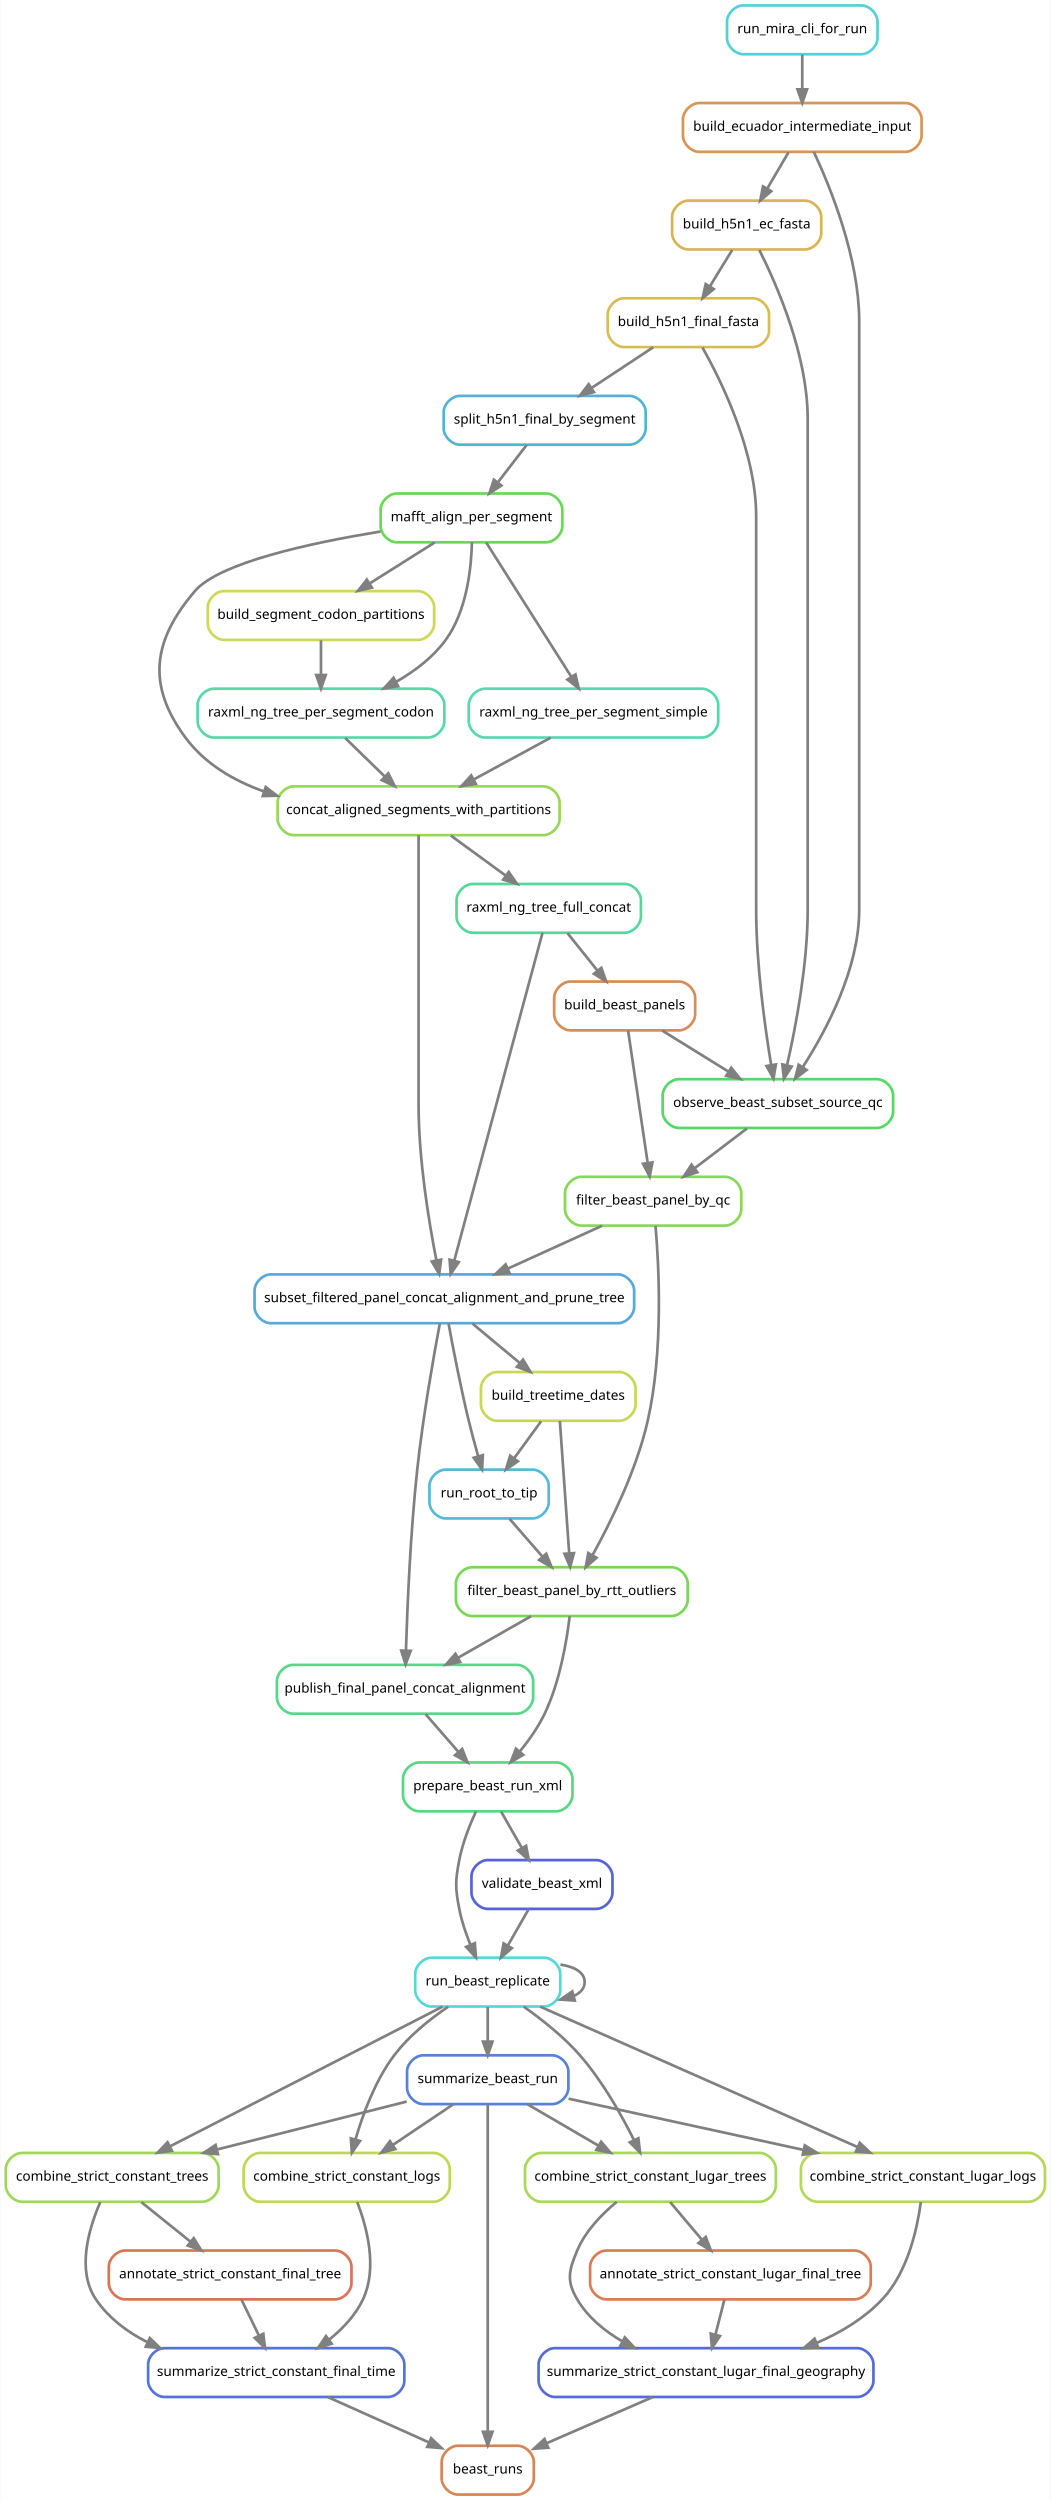
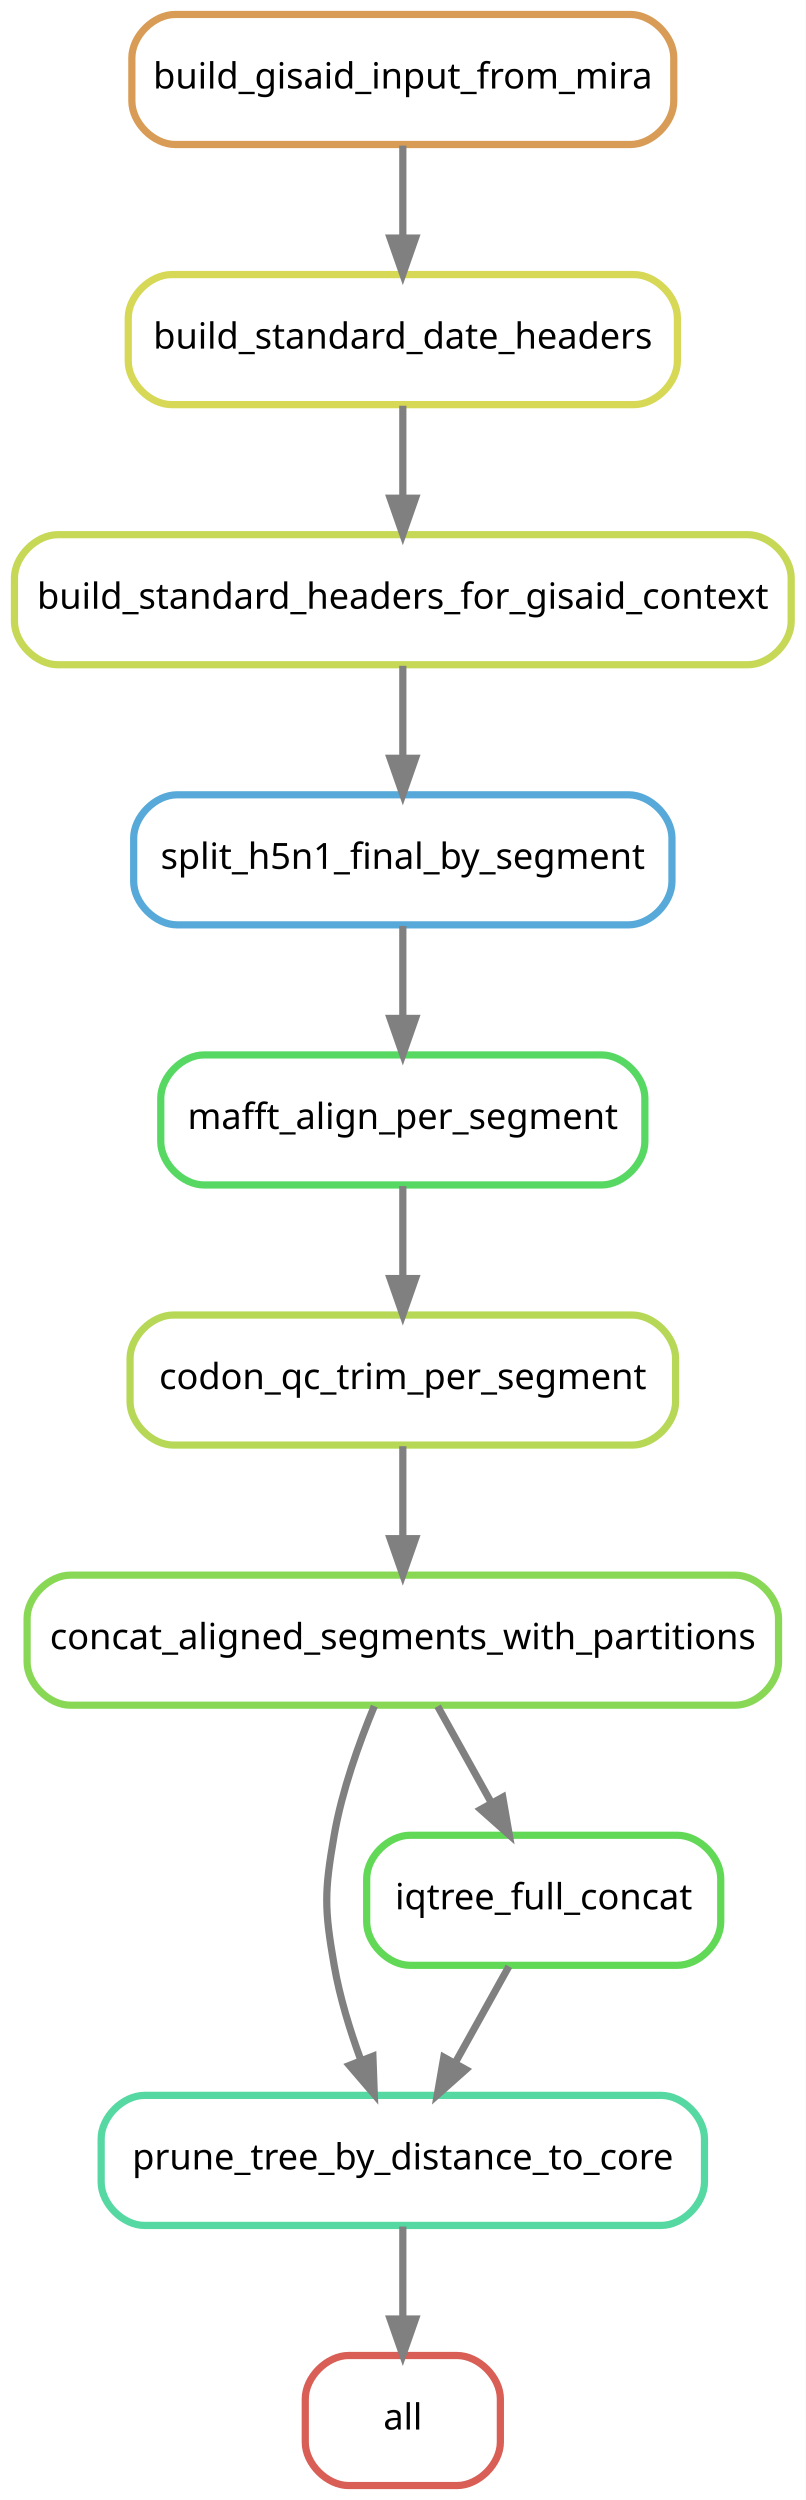
- <svg xmlns="http://www.w3.org/2000/svg" width="775pt" height="1844pt" viewBox="0.00 0.00 774.50 1844.00">
-   <g id="graph0" class="graph" transform="scale(1 1) rotate(0) translate(4 1840)">
-     <polygon fill="white" stroke="transparent" points="-4,4 -4,-1840 770.5,-1840 770.5,4 -4,4" />
+ <svg xmlns="http://www.w3.org/2000/svg" width="223pt" height="692pt" viewBox="0.00 0.00 223.00 692.00">
+   <g id="graph0" class="graph" transform="scale(1 1) rotate(0) translate(4 688)">
+     <polygon fill="white" stroke="transparent" points="-4,4 -4,-688 219,-688 219,4 -4,4" />
    <g id="node1" class="node">
-       <path fill="none" stroke="#d88556" stroke-width="2" d="M377.5,-36C377.5,-36 333.5,-36 333.5,-36 327.5,-36 321.5,-30 321.5,-24 321.5,-24 321.5,-12 321.5,-12 321.5,-6 327.5,0 333.5,0 333.5,0 377.5,0 377.5,0 383.5,0 389.5,-6 389.5,-12 389.5,-12 389.5,-24 389.5,-24 389.5,-30 383.5,-36 377.5,-36" />
-       <text text-anchor="middle" x="355.5" y="-15.5" font-family="sans" font-size="10.00">beast_runs</text>
+       <path fill="none" stroke="#d85e56" stroke-width="2" d="M122.5,-36C122.5,-36 92.5,-36 92.5,-36 86.5,-36 80.5,-30 80.5,-24 80.5,-24 80.5,-12 80.5,-12 80.5,-6 86.5,0 92.5,0 92.5,0 122.5,0 122.5,0 128.5,0 134.5,-6 134.5,-12 134.5,-12 134.5,-24 134.5,-24 134.5,-30 128.5,-36 122.5,-36" />
+       <text text-anchor="middle" x="107.5" y="-15.5" font-family="sans" font-size="10.00">all</text>
    </g>
    <g id="node2" class="node">
-       <path fill="none" stroke="#5682d8" stroke-width="2" d="M403,-324C403,-324 308,-324 308,-324 302,-324 296,-318 296,-312 296,-312 296,-300 296,-300 296,-294 302,-288 308,-288 308,-288 403,-288 403,-288 409,-288 415,-294 415,-300 415,-300 415,-312 415,-312 415,-318 409,-324 403,-324" />
-       <text text-anchor="middle" x="355.5" y="-303.5" font-family="sans" font-size="10.00">summarize_beast_run</text>
+       <path fill="none" stroke="#56d8a2" stroke-width="2" d="M179,-108C179,-108 36,-108 36,-108 30,-108 24,-102 24,-96 24,-96 24,-84 24,-84 24,-78 30,-72 36,-72 36,-72 179,-72 179,-72 185,-72 191,-78 191,-84 191,-84 191,-96 191,-96 191,-102 185,-108 179,-108" />
+       <text text-anchor="middle" x="107.5" y="-87.5" font-family="sans" font-size="10.00">prune_tree_by_distance_to_core</text>
    </g>
    <g id="edge1" class="edge">
-       <path fill="none" stroke="grey" stroke-width="2" d="M355.5,-287.97C355.5,-240.29 355.5,-105.18 355.5,-46.63" />
-       <polygon fill="grey" stroke="grey" stroke-width="2" points="359,-46.31 355.5,-36.31 352,-46.31 359,-46.31" />
-     </g>
-     <g id="node26" class="node">
-       <path fill="none" stroke="#bed856" stroke-width="2" d="M315.5,-252C315.5,-252 187.5,-252 187.5,-252 181.5,-252 175.5,-246 175.5,-240 175.5,-240 175.5,-228 175.5,-228 175.5,-222 181.5,-216 187.5,-216 187.5,-216 315.5,-216 315.5,-216 321.5,-216 327.5,-222 327.5,-228 327.5,-228 327.5,-240 327.5,-240 327.5,-246 321.5,-252 315.5,-252" />
-       <text text-anchor="middle" x="251.5" y="-231.5" font-family="sans" font-size="10.00">combine_strict_constant_logs</text>
-     </g>
-     <g id="edge46" class="edge">
-       <path fill="none" stroke="grey" stroke-width="2" d="M330.06,-287.88C316.71,-278.89 300.18,-267.76 285.72,-258.03" />
-       <polygon fill="grey" stroke="grey" stroke-width="2" points="287.29,-254.87 277.04,-252.19 283.38,-260.68 287.29,-254.87" />
-     </g>
-     <g id="node27" class="node">
-       <path fill="none" stroke="#9fd856" stroke-width="2" d="M145,-252C145,-252 12,-252 12,-252 6,-252 0,-246 0,-240 0,-240 0,-228 0,-228 0,-222 6,-216 12,-216 12,-216 145,-216 145,-216 151,-216 157,-222 157,-228 157,-228 157,-240 157,-240 157,-246 151,-252 145,-252" />
-       <text text-anchor="middle" x="78.5" y="-231.5" font-family="sans" font-size="10.00">combine_strict_constant_trees</text>
-     </g>
-     <g id="edge48" class="edge">
-       <path fill="none" stroke="grey" stroke-width="2" d="M295.74,-289.9C254.78,-279.55 200.07,-265.72 155.79,-254.53" />
-       <polygon fill="grey" stroke="grey" stroke-width="2" points="156.49,-251.1 145.94,-252.04 154.78,-257.89 156.49,-251.1" />
-     </g>
-     <g id="node30" class="node">
-       <path fill="none" stroke="#b6d856" stroke-width="2" d="M754.5,-252C754.5,-252 598.5,-252 598.5,-252 592.5,-252 586.5,-246 586.5,-240 586.5,-240 586.5,-228 586.5,-228 586.5,-222 592.5,-216 598.5,-216 598.5,-216 754.5,-216 754.5,-216 760.5,-216 766.5,-222 766.5,-228 766.5,-228 766.5,-240 766.5,-240 766.5,-246 760.5,-252 754.5,-252" />
-       <text text-anchor="middle" x="676.5" y="-231.5" font-family="sans" font-size="10.00">combine_strict_constant_lugar_logs</text>
-     </g>
-     <g id="edge54" class="edge">
-       <path fill="none" stroke="grey" stroke-width="2" d="M415.13,-292C463.77,-281.39 533.21,-266.25 588.29,-254.24" />
-       <polygon fill="grey" stroke="grey" stroke-width="2" points="589.37,-257.58 598.4,-252.03 587.88,-250.74 589.37,-257.58" />
-     </g>
-     <g id="node31" class="node">
-       <path fill="none" stroke="#a7d856" stroke-width="2" d="M556,-252C556,-252 395,-252 395,-252 389,-252 383,-246 383,-240 383,-240 383,-228 383,-228 383,-222 389,-216 395,-216 395,-216 556,-216 556,-216 562,-216 568,-222 568,-228 568,-228 568,-240 568,-240 568,-246 562,-252 556,-252" />
-       <text text-anchor="middle" x="475.5" y="-231.5" font-family="sans" font-size="10.00">combine_strict_constant_lugar_trees</text>
-     </g>
-     <g id="edge56" class="edge">
-       <path fill="none" stroke="grey" stroke-width="2" d="M384.86,-287.88C400.55,-278.72 420.06,-267.34 436.95,-257.48" />
-       <polygon fill="grey" stroke="grey" stroke-width="2" points="439.16,-260.25 446.03,-252.19 435.63,-254.21 439.16,-260.25" />
+       <path fill="none" stroke="grey" stroke-width="2" d="M107.5,-71.7C107.5,-63.98 107.5,-54.71 107.5,-46.11" />
+       <polygon fill="grey" stroke="grey" stroke-width="2" points="111,-46.1 107.5,-36.1 104,-46.1 111,-46.1" />
    </g>
    <g id="node3" class="node">
-       <path fill="none" stroke="#56d8d8" stroke-width="2" d="M397,-396C397,-396 314,-396 314,-396 308,-396 302,-390 302,-384 302,-384 302,-372 302,-372 302,-366 308,-360 314,-360 314,-360 397,-360 397,-360 403,-360 409,-366 409,-372 409,-372 409,-384 409,-384 409,-390 403,-396 397,-396" />
-       <text text-anchor="middle" x="355.5" y="-375.5" font-family="sans" font-size="10.00">run_beast_replicate</text>
+       <path fill="none" stroke="#88d856" stroke-width="2" d="M199.5,-252C199.5,-252 15.5,-252 15.5,-252 9.5,-252 3.5,-246 3.5,-240 3.5,-240 3.5,-228 3.5,-228 3.5,-222 9.5,-216 15.5,-216 15.5,-216 199.5,-216 199.5,-216 205.5,-216 211.5,-222 211.5,-228 211.5,-228 211.5,-240 211.5,-240 211.5,-246 205.5,-252 199.5,-252" />
+       <text text-anchor="middle" x="107.5" y="-231.5" font-family="sans" font-size="10.00">concat_aligned_segments_with_partitions</text>
+     </g>
+     <g id="edge2" class="edge">
+       <path fill="none" stroke="grey" stroke-width="2" d="M99.61,-215.75C95.39,-205.58 90.64,-192.33 88.5,-180 85.76,-164.24 85.76,-159.76 88.5,-144 90.02,-135.24 92.86,-126.01 95.89,-117.75" />
+       <polygon fill="grey" stroke="grey" stroke-width="2" points="99.22,-118.84 99.61,-108.25 92.71,-116.29 99.22,-118.84" />
+     </g>
+     <g id="node10" class="node">
+       <path fill="none" stroke="#61d856" stroke-width="2" d="M183.5,-180C183.5,-180 109.5,-180 109.5,-180 103.5,-180 97.5,-174 97.5,-168 97.5,-168 97.5,-156 97.5,-156 97.5,-150 103.5,-144 109.5,-144 109.5,-144 183.5,-144 183.5,-144 189.5,-144 195.5,-150 195.5,-156 195.5,-156 195.5,-168 195.5,-168 195.5,-174 189.5,-180 183.5,-180" />
+       <text text-anchor="middle" x="146.5" y="-159.5" font-family="sans" font-size="10.00">iqtree_full_concat</text>
+     </g>
+     <g id="edge10" class="edge">
+       <path fill="none" stroke="grey" stroke-width="2" d="M117.14,-215.7C121.63,-207.64 127.06,-197.89 132.02,-188.98" />
+       <polygon fill="grey" stroke="grey" stroke-width="2" points="135.16,-190.54 136.97,-180.1 129.05,-187.14 135.16,-190.54" />
+     </g>
+     <g id="node4" class="node">
+       <path fill="none" stroke="#b6d856" stroke-width="2" d="M171,-324C171,-324 44,-324 44,-324 38,-324 32,-318 32,-312 32,-312 32,-300 32,-300 32,-294 38,-288 44,-288 44,-288 171,-288 171,-288 177,-288 183,-294 183,-300 183,-300 183,-312 183,-312 183,-318 177,-324 171,-324" />
+       <text text-anchor="middle" x="107.5" y="-303.5" font-family="sans" font-size="10.00">codon_qc_trim_per_segment</text>
    </g>
    <g id="edge4" class="edge">
-       <path fill="none" stroke="grey" stroke-width="2" d="M355.5,-359.7C355.5,-351.98 355.5,-342.71 355.5,-334.11" />
-       <polygon fill="grey" stroke="grey" stroke-width="2" points="359,-334.1 355.5,-324.1 352,-334.1 359,-334.1" />
+       <path fill="none" stroke="grey" stroke-width="2" d="M107.5,-287.7C107.5,-279.98 107.5,-270.71 107.5,-262.11" />
+       <polygon fill="grey" stroke="grey" stroke-width="2" points="111,-262.1 107.5,-252.1 104,-262.1 111,-262.1" />
+     </g>
+     <g id="node5" class="node">
+       <path fill="none" stroke="#56d863" stroke-width="2" d="M162.5,-396C162.5,-396 52.5,-396 52.5,-396 46.5,-396 40.5,-390 40.5,-384 40.5,-384 40.5,-372 40.5,-372 40.5,-366 46.5,-360 52.5,-360 52.5,-360 162.5,-360 162.5,-360 168.5,-360 174.5,-366 174.5,-372 174.5,-372 174.5,-384 174.5,-384 174.5,-390 168.5,-396 162.5,-396" />
+       <text text-anchor="middle" x="107.5" y="-375.5" font-family="sans" font-size="10.00">mafft_align_per_segment</text>
+     </g>
+     <g id="edge5" class="edge">
+       <path fill="none" stroke="grey" stroke-width="2" d="M107.5,-359.7C107.5,-351.98 107.5,-342.71 107.5,-334.11" />
+       <polygon fill="grey" stroke="grey" stroke-width="2" points="111,-334.1 107.5,-324.1 104,-334.1 111,-334.1" />
+     </g>
+     <g id="node6" class="node">
+       <path fill="none" stroke="#56a9d8" stroke-width="2" d="M170,-468C170,-468 45,-468 45,-468 39,-468 33,-462 33,-456 33,-456 33,-444 33,-444 33,-438 39,-432 45,-432 45,-432 170,-432 170,-432 176,-432 182,-438 182,-444 182,-444 182,-456 182,-456 182,-462 176,-468 170,-468" />
+       <text text-anchor="middle" x="107.5" y="-447.5" font-family="sans" font-size="10.00">split_h5n1_final_by_segment</text>
+     </g>
+     <g id="edge6" class="edge">
+       <path fill="none" stroke="grey" stroke-width="2" d="M107.5,-431.7C107.5,-423.98 107.5,-414.71 107.5,-406.11" />
+       <polygon fill="grey" stroke="grey" stroke-width="2" points="111,-406.1 107.5,-396.1 104,-406.1 111,-406.1" />
+     </g>
+     <g id="node7" class="node">
+       <path fill="none" stroke="#c6d856" stroke-width="2" d="M203,-540C203,-540 12,-540 12,-540 6,-540 0,-534 0,-528 0,-528 0,-516 0,-516 0,-510 6,-504 12,-504 12,-504 203,-504 203,-504 209,-504 215,-510 215,-516 215,-516 215,-528 215,-528 215,-534 209,-540 203,-540" />
+       <text text-anchor="middle" x="107.5" y="-519.5" font-family="sans" font-size="10.00">build_standard_headers_for_gisaid_context</text>
    </g>
    <g id="edge7" class="edge">
-       <path fill="none" stroke="grey" stroke-width="2" d="M409.13,-390.9C419.58,-389.4 427,-385.1 427,-378 427,-373.45 423.96,-370.05 419.02,-367.8" />
-       <polygon fill="grey" stroke="grey" stroke-width="2" points="419.7,-364.36 409.13,-365.1 417.86,-371.11 419.7,-364.36" />
+       <path fill="none" stroke="grey" stroke-width="2" d="M107.5,-503.7C107.5,-495.98 107.5,-486.71 107.5,-478.11" />
+       <polygon fill="grey" stroke="grey" stroke-width="2" points="111,-478.1 107.5,-468.1 104,-478.1 111,-478.1" />
    </g>
-     <g id="edge45" class="edge">
-       <path fill="none" stroke="grey" stroke-width="2" d="M326.31,-359.82C312.72,-350.61 297.22,-338.24 286.5,-324 272.51,-305.42 263.36,-280.53 257.93,-261.8" />
-       <polygon fill="grey" stroke="grey" stroke-width="2" points="261.29,-260.83 255.29,-252.1 254.54,-262.67 261.29,-260.83" />
-     </g>
-     <g id="edge47" class="edge">
-       <path fill="none" stroke="grey" stroke-width="2" d="M322.09,-359.87C271.76,-334.07 176.52,-285.25 121.21,-256.9" />
-       <polygon fill="grey" stroke="grey" stroke-width="2" points="122.53,-253.64 112.03,-252.19 119.33,-259.87 122.53,-253.64" />
-     </g>
-     <g id="edge53" class="edge">
-       <path fill="none" stroke="grey" stroke-width="2" d="M394.22,-359.87C452.91,-333.91 564.28,-284.64 628.19,-256.37" />
-       <polygon fill="grey" stroke="grey" stroke-width="2" points="629.91,-259.44 637.64,-252.19 627.08,-253.03 629.91,-259.44" />
-     </g>
-     <g id="edge55" class="edge">
-       <path fill="none" stroke="grey" stroke-width="2" d="M382.01,-359.93C395.47,-350.42 411.48,-337.74 423.5,-324 440.06,-305.08 454.1,-280.11 463.41,-261.44" />
-       <polygon fill="grey" stroke="grey" stroke-width="2" points="466.62,-262.84 467.83,-252.32 460.32,-259.79 466.62,-262.84" />
-     </g>
-     <g id="node4" class="node">
-       <path fill="none" stroke="#56d882" stroke-width="2" d="M406,-540C406,-540 305,-540 305,-540 299,-540 293,-534 293,-528 293,-528 293,-516 293,-516 293,-510 299,-504 305,-504 305,-504 406,-504 406,-504 412,-504 418,-510 418,-516 418,-516 418,-528 418,-528 418,-534 412,-540 406,-540" />
-       <text text-anchor="middle" x="355.5" y="-519.5" font-family="sans" font-size="10.00">prepare_beast_run_xml</text>
-     </g>
-     <g id="edge5" class="edge">
-       <path fill="none" stroke="grey" stroke-width="2" d="M346.78,-503.83C342.13,-493.69 336.88,-480.44 334.5,-468 331.5,-452.28 331.5,-447.72 334.5,-432 336.21,-423.06 339.4,-413.7 342.79,-405.37" />
-       <polygon fill="grey" stroke="grey" stroke-width="2" points="346.01,-406.73 346.78,-396.17 339.59,-403.95 346.01,-406.73" />
-     </g>
-     <g id="node24" class="node">
-       <path fill="none" stroke="#5663d8" stroke-width="2" d="M435.5,-468C435.5,-468 355.5,-468 355.5,-468 349.5,-468 343.5,-462 343.5,-456 343.5,-456 343.5,-444 343.5,-444 343.5,-438 349.5,-432 355.5,-432 355.5,-432 435.5,-432 435.5,-432 441.5,-432 447.5,-438 447.5,-444 447.5,-444 447.5,-456 447.5,-456 447.5,-462 441.5,-468 435.5,-468" />
-       <text text-anchor="middle" x="395.5" y="-447.5" font-family="sans" font-size="10.00">validate_beast_xml</text>
-     </g>
-     <g id="edge41" class="edge">
-       <path fill="none" stroke="grey" stroke-width="2" d="M365.39,-503.7C369.99,-495.64 375.56,-485.89 380.65,-476.98" />
-       <polygon fill="grey" stroke="grey" stroke-width="2" points="383.8,-478.52 385.73,-468.1 377.73,-475.05 383.8,-478.52" />
-     </g>
-     <g id="node5" class="node">
-       <path fill="none" stroke="#78d856" stroke-width="2" d="M491,-684C491,-684 344,-684 344,-684 338,-684 332,-678 332,-672 332,-672 332,-660 332,-660 332,-654 338,-648 344,-648 344,-648 491,-648 491,-648 497,-648 503,-654 503,-660 503,-660 503,-672 503,-672 503,-678 497,-684 491,-684" />
-       <text text-anchor="middle" x="417.5" y="-663.5" font-family="sans" font-size="10.00">filter_beast_panel_by_rtt_outliers</text>
+     <g id="node8" class="node">
+       <path fill="none" stroke="#d6d856" stroke-width="2" d="M171.5,-612C171.5,-612 43.5,-612 43.5,-612 37.5,-612 31.5,-606 31.5,-600 31.5,-600 31.5,-588 31.5,-588 31.5,-582 37.5,-576 43.5,-576 43.5,-576 171.5,-576 171.5,-576 177.5,-576 183.5,-582 183.5,-588 183.5,-588 183.5,-600 183.5,-600 183.5,-606 177.5,-612 171.5,-612" />
+       <text text-anchor="middle" x="107.5" y="-591.5" font-family="sans" font-size="10.00">build_standard_date_headers</text>
    </g>
    <g id="edge8" class="edge">
-       <path fill="none" stroke="grey" stroke-width="2" d="M415.94,-647.86C413.75,-629.37 408.69,-599.44 397.5,-576 392.79,-566.15 385.96,-556.46 379.18,-548.12" />
-       <polygon fill="grey" stroke="grey" stroke-width="2" points="381.63,-545.6 372.48,-540.26 376.31,-550.14 381.63,-545.6" />
-     </g>
-     <g id="node23" class="node">
-       <path fill="none" stroke="#56d88a" stroke-width="2" d="M377,-612C377,-612 212,-612 212,-612 206,-612 200,-606 200,-600 200,-600 200,-588 200,-588 200,-582 206,-576 212,-576 212,-576 377,-576 377,-576 383,-576 389,-582 389,-588 389,-588 389,-600 389,-600 389,-606 383,-612 377,-612" />
-       <text text-anchor="middle" x="294.5" y="-591.5" font-family="sans" font-size="10.00">publish_final_panel_concat_alignment</text>
-     </g>
-     <g id="edge39" class="edge">
-       <path fill="none" stroke="grey" stroke-width="2" d="M387.41,-647.88C371.18,-638.64 350.96,-627.13 333.53,-617.21" />
-       <polygon fill="grey" stroke="grey" stroke-width="2" points="335.13,-614.09 324.7,-612.19 331.66,-620.18 335.13,-614.09" />
-     </g>
-     <g id="node6" class="node">
-       <path fill="none" stroke="#88d856" stroke-width="2" d="M530.5,-972C530.5,-972 424.5,-972 424.5,-972 418.5,-972 412.5,-966 412.5,-960 412.5,-960 412.5,-948 412.5,-948 412.5,-942 418.5,-936 424.5,-936 424.5,-936 530.5,-936 530.5,-936 536.5,-936 542.5,-942 542.5,-948 542.5,-948 542.5,-960 542.5,-960 542.5,-966 536.5,-972 530.5,-972" />
-       <text text-anchor="middle" x="477.5" y="-951.5" font-family="sans" font-size="10.00">filter_beast_panel_by_qc</text>
-     </g>
-     <g id="edge12" class="edge">
-       <path fill="none" stroke="grey" stroke-width="2" d="M479.26,-935.81C481.83,-906.06 485.13,-843.26 473.5,-792 465.33,-755.97 446.45,-717.63 432.87,-693.05" />
-       <polygon fill="grey" stroke="grey" stroke-width="2" points="435.74,-691.02 427.78,-684.03 429.64,-694.46 435.74,-691.02" />
-     </g>
-     <g id="node21" class="node">
-       <path fill="none" stroke="#56a9d8" stroke-width="2" d="M451.5,-900C451.5,-900 195.5,-900 195.5,-900 189.5,-900 183.5,-894 183.5,-888 183.5,-888 183.5,-876 183.5,-876 183.5,-870 189.5,-864 195.5,-864 195.5,-864 451.5,-864 451.5,-864 457.5,-864 463.5,-870 463.5,-876 463.5,-876 463.5,-888 463.5,-888 463.5,-894 457.5,-900 451.5,-900" />
-       <text text-anchor="middle" x="323.5" y="-879.5" font-family="sans" font-size="10.00">subset_filtered_panel_concat_alignment_and_prune_tree</text>
-     </g>
-     <g id="edge37" class="edge">
-       <path fill="none" stroke="grey" stroke-width="2" d="M439.83,-935.88C418.87,-926.35 392.6,-914.41 370.32,-904.28" />
-       <polygon fill="grey" stroke="grey" stroke-width="2" points="371.6,-901.02 361.05,-900.07 368.71,-907.39 371.6,-901.02" />
-     </g>
-     <g id="node7" class="node">
-       <path fill="none" stroke="#d88d56" stroke-width="2" d="M496.5,-1116C496.5,-1116 416.5,-1116 416.5,-1116 410.5,-1116 404.5,-1110 404.5,-1104 404.5,-1104 404.5,-1092 404.5,-1092 404.5,-1086 410.5,-1080 416.5,-1080 416.5,-1080 496.5,-1080 496.5,-1080 502.5,-1080 508.5,-1086 508.5,-1092 508.5,-1092 508.5,-1104 508.5,-1104 508.5,-1110 502.5,-1116 496.5,-1116" />
-       <text text-anchor="middle" x="456.5" y="-1095.5" font-family="sans" font-size="10.00">build_beast_panels</text>
-     </g>
-     <g id="edge14" class="edge">
-       <path fill="none" stroke="grey" stroke-width="2" d="M459.03,-1079.87C462.61,-1055.67 469.19,-1011.21 473.45,-982.39" />
-       <polygon fill="grey" stroke="grey" stroke-width="2" points="476.96,-982.59 474.96,-972.19 470.03,-981.57 476.96,-982.59" />
-     </g>
-     <g id="node19" class="node">
-       <path fill="none" stroke="#56d863" stroke-width="2" d="M642.5,-1044C642.5,-1044 496.5,-1044 496.5,-1044 490.5,-1044 484.5,-1038 484.5,-1032 484.5,-1032 484.5,-1020 484.5,-1020 484.5,-1014 490.5,-1008 496.5,-1008 496.5,-1008 642.5,-1008 642.5,-1008 648.5,-1008 654.5,-1014 654.5,-1020 654.5,-1020 654.5,-1032 654.5,-1032 654.5,-1038 648.5,-1044 642.5,-1044" />
-       <text text-anchor="middle" x="569.5" y="-1023.5" font-family="sans" font-size="10.00">observe_beast_subset_source_qc</text>
-     </g>
-     <g id="edge32" class="edge">
-       <path fill="none" stroke="grey" stroke-width="2" d="M484.14,-1079.88C498.92,-1070.72 517.29,-1059.34 533.2,-1049.48" />
-       <polygon fill="grey" stroke="grey" stroke-width="2" points="535.09,-1052.43 541.75,-1044.19 531.41,-1046.48 535.09,-1052.43" />
-     </g>
-     <g id="node8" class="node">
-       <path fill="none" stroke="#56d89a" stroke-width="2" d="M456.5,-1188C456.5,-1188 344.5,-1188 344.5,-1188 338.5,-1188 332.5,-1182 332.5,-1176 332.5,-1176 332.5,-1164 332.5,-1164 332.5,-1158 338.5,-1152 344.5,-1152 344.5,-1152 456.5,-1152 456.5,-1152 462.5,-1152 468.5,-1158 468.5,-1164 468.5,-1164 468.5,-1176 468.5,-1176 468.5,-1182 462.5,-1188 456.5,-1188" />
-       <text text-anchor="middle" x="400.5" y="-1167.5" font-family="sans" font-size="10.00">raxml_ng_tree_full_concat</text>
-     </g>
-     <g id="edge15" class="edge">
-       <path fill="none" stroke="grey" stroke-width="2" d="M414.34,-1151.7C420.99,-1143.39 429.08,-1133.28 436.39,-1124.14" />
-       <polygon fill="grey" stroke="grey" stroke-width="2" points="439.3,-1126.1 442.82,-1116.1 433.84,-1121.73 439.3,-1126.1" />
-     </g>
-     <g id="edge35" class="edge">
-       <path fill="none" stroke="grey" stroke-width="2" d="M395.91,-1151.97C383.05,-1104.19 346.55,-968.62 330.84,-910.27" />
-       <polygon fill="grey" stroke="grey" stroke-width="2" points="334.14,-909.05 328.16,-900.31 327.38,-910.87 334.14,-909.05" />
+       <path fill="none" stroke="grey" stroke-width="2" d="M107.5,-575.7C107.5,-567.98 107.5,-558.71 107.5,-550.11" />
+       <polygon fill="grey" stroke="grey" stroke-width="2" points="111,-550.1 107.5,-540.1 104,-550.1 111,-550.1" />
    </g>
    <g id="node9" class="node">
-       <path fill="none" stroke="#97d856" stroke-width="2" d="M396.5,-1260C396.5,-1260 212.5,-1260 212.5,-1260 206.5,-1260 200.5,-1254 200.5,-1248 200.5,-1248 200.5,-1236 200.5,-1236 200.5,-1230 206.5,-1224 212.5,-1224 212.5,-1224 396.5,-1224 396.5,-1224 402.5,-1224 408.5,-1230 408.5,-1236 408.5,-1236 408.5,-1248 408.5,-1248 408.5,-1254 402.5,-1260 396.5,-1260" />
-       <text text-anchor="middle" x="304.5" y="-1239.5" font-family="sans" font-size="10.00">concat_aligned_segments_with_partitions</text>
-     </g>
-     <g id="edge16" class="edge">
-       <path fill="none" stroke="grey" stroke-width="2" d="M328.23,-1223.7C340.44,-1214.8 355.49,-1203.82 368.68,-1194.2" />
-       <polygon fill="grey" stroke="grey" stroke-width="2" points="371.02,-1196.82 377.04,-1188.1 366.9,-1191.17 371.02,-1196.82" />
-     </g>
-     <g id="edge36" class="edge">
-       <path fill="none" stroke="grey" stroke-width="2" d="M304.5,-1223.95C304.5,-1197.29 304.5,-1144.11 304.5,-1099 304.5,-1099 304.5,-1099 304.5,-1025 304.5,-984.86 312.05,-938.9 317.63,-910.4" />
-       <polygon fill="grey" stroke="grey" stroke-width="2" points="321.11,-910.88 319.66,-900.39 314.24,-909.5 321.11,-910.88" />
-     </g>
-     <g id="node10" class="node">
-       <path fill="none" stroke="#68d856" stroke-width="2" d="M398.5,-1476C398.5,-1476 288.5,-1476 288.5,-1476 282.5,-1476 276.5,-1470 276.5,-1464 276.5,-1464 276.5,-1452 276.5,-1452 276.5,-1446 282.5,-1440 288.5,-1440 288.5,-1440 398.5,-1440 398.5,-1440 404.5,-1440 410.5,-1446 410.5,-1452 410.5,-1452 410.5,-1464 410.5,-1464 410.5,-1470 404.5,-1476 398.5,-1476" />
-       <text text-anchor="middle" x="343.5" y="-1455.5" font-family="sans" font-size="10.00">mafft_align_per_segment</text>
-     </g>
-     <g id="edge17" class="edge">
-       <path fill="none" stroke="grey" stroke-width="2" d="M276.44,-1447.96C224.07,-1439.43 157.29,-1424.84 139.5,-1404 108.26,-1367.42 103.93,-1334.7 132.5,-1296 146.71,-1276.75 167.8,-1264.28 190.39,-1256.25" />
-       <polygon fill="grey" stroke="grey" stroke-width="2" points="191.73,-1259.49 200.15,-1253.07 189.56,-1252.84 191.73,-1259.49" />
-     </g>
-     <g id="node16" class="node">
-       <path fill="none" stroke="#56d8a9" stroke-width="2" d="M311.5,-1332C311.5,-1332 153.5,-1332 153.5,-1332 147.5,-1332 141.5,-1326 141.5,-1320 141.5,-1320 141.5,-1308 141.5,-1308 141.5,-1302 147.5,-1296 153.5,-1296 153.5,-1296 311.5,-1296 311.5,-1296 317.5,-1296 323.5,-1302 323.5,-1308 323.5,-1308 323.5,-1320 323.5,-1320 323.5,-1326 317.5,-1332 311.5,-1332" />
-       <text text-anchor="middle" x="232.5" y="-1311.5" font-family="sans" font-size="10.00">raxml_ng_tree_per_segment_codon</text>
-     </g>
-     <g id="edge25" class="edge">
-       <path fill="none" stroke="grey" stroke-width="2" d="M343.84,-1439.94C343.38,-1420.71 340.03,-1389.33 324.5,-1368 315.16,-1355.16 301.69,-1344.97 287.92,-1337.08" />
-       <polygon fill="grey" stroke="grey" stroke-width="2" points="289.34,-1333.87 278.88,-1332.23 286.04,-1340.04 289.34,-1333.87" />
-     </g>
-     <g id="node17" class="node">
-       <path fill="none" stroke="#ced856" stroke-width="2" d="M304,-1404C304,-1404 161,-1404 161,-1404 155,-1404 149,-1398 149,-1392 149,-1392 149,-1380 149,-1380 149,-1374 155,-1368 161,-1368 161,-1368 304,-1368 304,-1368 310,-1368 316,-1374 316,-1380 316,-1380 316,-1392 316,-1392 316,-1398 310,-1404 304,-1404" />
-       <text text-anchor="middle" x="232.5" y="-1383.5" font-family="sans" font-size="10.00">build_segment_codon_partitions</text>
-     </g>
-     <g id="edge27" class="edge">
-       <path fill="none" stroke="grey" stroke-width="2" d="M316.35,-1439.88C301.97,-1430.81 284.12,-1419.55 268.59,-1409.76" />
-       <polygon fill="grey" stroke="grey" stroke-width="2" points="270.08,-1406.56 259.76,-1404.19 266.35,-1412.48 270.08,-1406.56" />
-     </g>
-     <g id="node18" class="node">
-       <path fill="none" stroke="#56d8b1" stroke-width="2" d="M513.5,-1332C513.5,-1332 353.5,-1332 353.5,-1332 347.5,-1332 341.5,-1326 341.5,-1320 341.5,-1320 341.5,-1308 341.5,-1308 341.5,-1302 347.5,-1296 353.5,-1296 353.5,-1296 513.5,-1296 513.5,-1296 519.5,-1296 525.5,-1302 525.5,-1308 525.5,-1308 525.5,-1320 525.5,-1320 525.5,-1326 519.5,-1332 513.5,-1332" />
-       <text text-anchor="middle" x="433.5" y="-1311.5" font-family="sans" font-size="10.00">raxml_ng_tree_per_segment_simple</text>
-     </g>
-     <g id="edge28" class="edge">
-       <path fill="none" stroke="grey" stroke-width="2" d="M354.36,-1439.87C369.97,-1415.24 398.87,-1369.64 417.09,-1340.88" />
-       <polygon fill="grey" stroke="grey" stroke-width="2" points="420.21,-1342.51 422.61,-1332.19 414.3,-1338.76 420.21,-1342.51" />
-     </g>
-     <g id="node11" class="node">
-       <path fill="none" stroke="#56b1d8" stroke-width="2" d="M460,-1548C460,-1548 335,-1548 335,-1548 329,-1548 323,-1542 323,-1536 323,-1536 323,-1524 323,-1524 323,-1518 329,-1512 335,-1512 335,-1512 460,-1512 460,-1512 466,-1512 472,-1518 472,-1524 472,-1524 472,-1536 472,-1536 472,-1542 466,-1548 460,-1548" />
-       <text text-anchor="middle" x="397.5" y="-1527.5" font-family="sans" font-size="10.00">split_h5n1_final_by_segment</text>
-     </g>
-     <g id="edge20" class="edge">
-       <path fill="none" stroke="grey" stroke-width="2" d="M384.15,-1511.7C377.74,-1503.39 369.94,-1493.28 362.89,-1484.14" />
-       <polygon fill="grey" stroke="grey" stroke-width="2" points="365.57,-1481.88 356.69,-1476.1 360.03,-1486.16 365.57,-1481.88" />
-     </g>
-     <g id="node12" class="node">
-       <path fill="none" stroke="#d8bc56" stroke-width="2" d="M551,-1620C551,-1620 456,-1620 456,-1620 450,-1620 444,-1614 444,-1608 444,-1608 444,-1596 444,-1596 444,-1590 450,-1584 456,-1584 456,-1584 551,-1584 551,-1584 557,-1584 563,-1590 563,-1596 563,-1596 563,-1608 563,-1608 563,-1614 557,-1620 551,-1620" />
-       <text text-anchor="middle" x="503.5" y="-1599.5" font-family="sans" font-size="10.00">build_h5n1_final_fasta</text>
-     </g>
-     <g id="edge21" class="edge">
-       <path fill="none" stroke="grey" stroke-width="2" d="M477.57,-1583.88C463.84,-1574.81 446.79,-1563.55 431.96,-1553.76" />
-       <polygon fill="grey" stroke="grey" stroke-width="2" points="433.8,-1550.78 423.53,-1548.19 429.95,-1556.62 433.8,-1550.78" />
-     </g>
-     <g id="edge31" class="edge">
-       <path fill="none" stroke="grey" stroke-width="2" d="M513.86,-1583.76C528.51,-1557.7 553.5,-1506.31 553.5,-1459 553.5,-1459 553.5,-1459 553.5,-1169 553.5,-1128.96 559.86,-1082.97 564.56,-1054.45" />
-       <polygon fill="grey" stroke="grey" stroke-width="2" points="568.04,-1054.86 566.26,-1044.42 561.14,-1053.69 568.04,-1054.86" />
-     </g>
-     <g id="node13" class="node">
-       <path fill="none" stroke="#d8b456" stroke-width="2" d="M589.5,-1692C589.5,-1692 503.5,-1692 503.5,-1692 497.5,-1692 491.5,-1686 491.5,-1680 491.5,-1680 491.5,-1668 491.5,-1668 491.5,-1662 497.5,-1656 503.5,-1656 503.5,-1656 589.5,-1656 589.5,-1656 595.5,-1656 601.5,-1662 601.5,-1668 601.5,-1668 601.5,-1680 601.5,-1680 601.5,-1686 595.5,-1692 589.5,-1692" />
-       <text text-anchor="middle" x="546.5" y="-1671.5" font-family="sans" font-size="10.00">build_h5n1_ec_fasta</text>
-     </g>
-     <g id="edge22" class="edge">
-       <path fill="none" stroke="grey" stroke-width="2" d="M535.87,-1655.7C530.87,-1647.56 524.81,-1637.69 519.29,-1628.7" />
-       <polygon fill="grey" stroke="grey" stroke-width="2" points="522.22,-1626.79 514.01,-1620.1 516.26,-1630.46 522.22,-1626.79" />
-     </g>
-     <g id="edge29" class="edge">
-       <path fill="none" stroke="grey" stroke-width="2" d="M555.82,-1655.63C569,-1629.41 591.5,-1577.81 591.5,-1531 591.5,-1531 591.5,-1531 591.5,-1169 591.5,-1128.74 582.76,-1082.81 576.29,-1054.36" />
-       <polygon fill="grey" stroke="grey" stroke-width="2" points="579.64,-1053.29 573.95,-1044.35 572.82,-1054.89 579.64,-1053.29" />
-     </g>
-     <g id="node14" class="node">
-       <path fill="none" stroke="#d89556" stroke-width="2" d="M663.5,-1764C663.5,-1764 511.5,-1764 511.5,-1764 505.5,-1764 499.5,-1758 499.5,-1752 499.5,-1752 499.5,-1740 499.5,-1740 499.5,-1734 505.5,-1728 511.5,-1728 511.5,-1728 663.5,-1728 663.5,-1728 669.5,-1728 675.5,-1734 675.5,-1740 675.5,-1740 675.5,-1752 675.5,-1752 675.5,-1758 669.5,-1764 663.5,-1764" />
-       <text text-anchor="middle" x="587.5" y="-1743.5" font-family="sans" font-size="10.00">build_ecuador_intermediate_input</text>
-     </g>
-     <g id="edge23" class="edge">
-       <path fill="none" stroke="grey" stroke-width="2" d="M577.37,-1727.7C572.65,-1719.64 566.94,-1709.89 561.72,-1700.98" />
-       <polygon fill="grey" stroke="grey" stroke-width="2" points="564.59,-1698.96 556.52,-1692.1 558.55,-1702.5 564.59,-1698.96" />
-     </g>
-     <g id="edge30" class="edge">
-       <path fill="none" stroke="grey" stroke-width="2" d="M596,-1727.99C608.27,-1701.82 629.5,-1649.79 629.5,-1603 629.5,-1603 629.5,-1603 629.5,-1169 629.5,-1125.72 605.56,-1080.45 587.92,-1052.98" />
-       <polygon fill="grey" stroke="grey" stroke-width="2" points="590.66,-1050.78 582.22,-1044.38 584.82,-1054.65 590.66,-1050.78" />
-     </g>
-     <g id="node15" class="node">
-       <path fill="none" stroke="#56d0d8" stroke-width="2" d="M631,-1836C631,-1836 544,-1836 544,-1836 538,-1836 532,-1830 532,-1824 532,-1824 532,-1812 532,-1812 532,-1806 538,-1800 544,-1800 544,-1800 631,-1800 631,-1800 637,-1800 643,-1806 643,-1812 643,-1812 643,-1824 643,-1824 643,-1830 637,-1836 631,-1836" />
-       <text text-anchor="middle" x="587.5" y="-1815.5" font-family="sans" font-size="10.00">run_mira_cli_for_run</text>
-     </g>
-     <g id="edge24" class="edge">
-       <path fill="none" stroke="grey" stroke-width="2" d="M587.5,-1799.7C587.5,-1791.98 587.5,-1782.71 587.5,-1774.11" />
-       <polygon fill="grey" stroke="grey" stroke-width="2" points="591,-1774.1 587.5,-1764.1 584,-1774.1 591,-1774.1" />
-     </g>
-     <g id="edge18" class="edge">
-       <path fill="none" stroke="grey" stroke-width="2" d="M250.3,-1295.7C259.1,-1287.14 269.88,-1276.66 279.5,-1267.3" />
-       <polygon fill="grey" stroke="grey" stroke-width="2" points="282.18,-1269.58 286.91,-1260.1 277.3,-1264.57 282.18,-1269.58" />
-     </g>
-     <g id="edge26" class="edge">
-       <path fill="none" stroke="grey" stroke-width="2" d="M232.5,-1367.7C232.5,-1359.98 232.5,-1350.71 232.5,-1342.11" />
-       <polygon fill="grey" stroke="grey" stroke-width="2" points="236,-1342.1 232.5,-1332.1 229,-1342.1 236,-1342.1" />
-     </g>
-     <g id="edge19" class="edge">
-       <path fill="none" stroke="grey" stroke-width="2" d="M401.94,-1295.88C384.84,-1286.6 363.52,-1275.03 345.18,-1265.08" />
-       <polygon fill="grey" stroke="grey" stroke-width="2" points="346.64,-1261.88 336.18,-1260.19 343.3,-1268.04 346.64,-1261.88" />
-     </g>
-     <g id="edge13" class="edge">
-       <path fill="none" stroke="grey" stroke-width="2" d="M546.76,-1007.7C535.06,-998.8 520.64,-987.82 507.99,-978.2" />
-       <polygon fill="grey" stroke="grey" stroke-width="2" points="510.06,-975.37 499.98,-972.1 505.82,-980.94 510.06,-975.37" />
-     </g>
-     <g id="node20" class="node">
-       <path fill="none" stroke="#56b9d8" stroke-width="2" d="M388.5,-756C388.5,-756 324.5,-756 324.5,-756 318.5,-756 312.5,-750 312.5,-744 312.5,-744 312.5,-732 312.5,-732 312.5,-726 318.5,-720 324.5,-720 324.5,-720 388.5,-720 388.5,-720 394.5,-720 400.5,-726 400.5,-732 400.5,-732 400.5,-744 400.5,-744 400.5,-750 394.5,-756 388.5,-756" />
-       <text text-anchor="middle" x="356.5" y="-735.5" font-family="sans" font-size="10.00">run_root_to_tip</text>
-     </g>
-     <g id="edge10" class="edge">
-       <path fill="none" stroke="grey" stroke-width="2" d="M371.58,-719.7C378.89,-711.3 387.81,-701.07 395.84,-691.86" />
-       <polygon fill="grey" stroke="grey" stroke-width="2" points="398.66,-693.94 402.59,-684.1 393.39,-689.34 398.66,-693.94" />
-     </g>
-     <g id="edge34" class="edge">
-       <path fill="none" stroke="grey" stroke-width="2" d="M326.57,-863.85C329.88,-845.87 335.49,-816.82 341.5,-792 343.58,-783.41 346.11,-774.11 348.5,-765.74" />
-       <polygon fill="grey" stroke="grey" stroke-width="2" points="351.88,-766.68 351.3,-756.1 345.15,-764.73 351.88,-766.68" />
-     </g>
-     <g id="node22" class="node">
-       <path fill="none" stroke="#c6d856" stroke-width="2" d="M452.5,-828C452.5,-828 362.5,-828 362.5,-828 356.5,-828 350.5,-822 350.5,-816 350.5,-816 350.5,-804 350.5,-804 350.5,-798 356.5,-792 362.5,-792 362.5,-792 452.5,-792 452.5,-792 458.5,-792 464.5,-798 464.5,-804 464.5,-804 464.5,-816 464.5,-816 464.5,-822 458.5,-828 452.5,-828" />
-       <text text-anchor="middle" x="407.5" y="-807.5" font-family="sans" font-size="10.00">build_treetime_dates</text>
-     </g>
-     <g id="edge38" class="edge">
-       <path fill="none" stroke="grey" stroke-width="2" d="M344.26,-863.7C354.74,-854.97 367.61,-844.24 379,-834.75" />
-       <polygon fill="grey" stroke="grey" stroke-width="2" points="381.53,-837.19 386.97,-828.1 377.05,-831.82 381.53,-837.19" />
-     </g>
-     <g id="edge40" class="edge">
-       <path fill="none" stroke="grey" stroke-width="2" d="M320.15,-863.69C315.63,-839.63 307.66,-794.68 303.5,-756 298.49,-709.44 296.18,-654.99 295.19,-622.83" />
-       <polygon fill="grey" stroke="grey" stroke-width="2" points="298.67,-622.33 294.89,-612.44 291.68,-622.54 298.67,-622.33" />
-     </g>
-     <g id="edge11" class="edge">
-       <path fill="none" stroke="grey" stroke-width="2" d="M408.71,-791.87C410.41,-767.67 413.54,-723.21 415.57,-694.39" />
-       <polygon fill="grey" stroke="grey" stroke-width="2" points="419.08,-694.41 416.29,-684.19 412.1,-693.92 419.08,-694.41" />
-     </g>
-     <g id="edge33" class="edge">
-       <path fill="none" stroke="grey" stroke-width="2" d="M394.89,-791.7C388.9,-783.47 381.62,-773.48 375.02,-764.42" />
-       <polygon fill="grey" stroke="grey" stroke-width="2" points="377.68,-762.13 368.96,-756.1 372.02,-766.25 377.68,-762.13" />
+       <path fill="none" stroke="#d89c56" stroke-width="2" d="M170.5,-684C170.5,-684 44.5,-684 44.5,-684 38.5,-684 32.5,-678 32.5,-672 32.5,-672 32.5,-660 32.5,-660 32.5,-654 38.5,-648 44.5,-648 44.5,-648 170.5,-648 170.5,-648 176.5,-648 182.5,-654 182.5,-660 182.5,-660 182.5,-672 182.5,-672 182.5,-678 176.5,-684 170.5,-684" />
+       <text text-anchor="middle" x="107.5" y="-663.5" font-family="sans" font-size="10.00">build_gisaid_input_from_mira</text>
    </g>
    <g id="edge9" class="edge">
-       <path fill="none" stroke="grey" stroke-width="2" d="M309.58,-575.7C316.89,-567.3 325.81,-557.07 333.84,-547.86" />
-       <polygon fill="grey" stroke="grey" stroke-width="2" points="336.66,-549.94 340.59,-540.1 331.39,-545.34 336.66,-549.94" />
-     </g>
-     <g id="edge6" class="edge">
-       <path fill="none" stroke="grey" stroke-width="2" d="M385.61,-431.7C381.01,-423.64 375.44,-413.89 370.35,-404.98" />
-       <polygon fill="grey" stroke="grey" stroke-width="2" points="373.27,-403.05 365.27,-396.1 367.2,-406.52 373.27,-403.05" />
-     </g>
-     <g id="node25" class="node">
-       <path fill="none" stroke="#5673d8" stroke-width="2" d="M282,-108C282,-108 117,-108 117,-108 111,-108 105,-102 105,-96 105,-96 105,-84 105,-84 105,-78 111,-72 117,-72 117,-72 282,-72 282,-72 288,-72 294,-78 294,-84 294,-84 294,-96 294,-96 294,-102 288,-108 282,-108" />
-       <text text-anchor="middle" x="199.5" y="-87.5" font-family="sans" font-size="10.00">summarize_strict_constant_final_time</text>
+       <path fill="none" stroke="grey" stroke-width="2" d="M107.5,-647.7C107.5,-639.98 107.5,-630.71 107.5,-622.11" />
+       <polygon fill="grey" stroke="grey" stroke-width="2" points="111,-622.1 107.5,-612.1 104,-622.1 111,-622.1" />
    </g>
    <g id="edge3" class="edge">
-       <path fill="none" stroke="grey" stroke-width="2" d="M237.66,-71.88C260.18,-61.77 288.75,-48.95 312.12,-38.47" />
-       <polygon fill="grey" stroke="grey" stroke-width="2" points="313.76,-41.57 321.45,-34.28 310.89,-35.18 313.76,-41.57" />
-     </g>
-     <g id="edge42" class="edge">
-       <path fill="none" stroke="grey" stroke-width="2" d="M259.25,-215.74C266.4,-197.16 274.38,-167.14 263.5,-144 257.98,-132.26 248.43,-122.22 238.38,-114.15" />
-       <polygon fill="grey" stroke="grey" stroke-width="2" points="240.38,-111.27 230.27,-108.09 236.19,-116.88 240.38,-111.27" />
-     </g>
-     <g id="edge43" class="edge">
-       <path fill="none" stroke="grey" stroke-width="2" d="M69.71,-215.68C61.33,-196.48 51.98,-165.42 66.5,-144 75.86,-130.2 89.44,-119.99 104.4,-112.44" />
-       <polygon fill="grey" stroke="grey" stroke-width="2" points="106.24,-115.44 113.86,-108.08 103.31,-109.09 106.24,-115.44" />
-     </g>
-     <g id="node28" class="node">
-       <path fill="none" stroke="#d87556" stroke-width="2" d="M243,-180C243,-180 88,-180 88,-180 82,-180 76,-174 76,-168 76,-168 76,-156 76,-156 76,-150 82,-144 88,-144 88,-144 243,-144 243,-144 249,-144 255,-150 255,-156 255,-156 255,-168 255,-168 255,-174 249,-180 243,-180" />
-       <text text-anchor="middle" x="165.5" y="-159.5" font-family="sans" font-size="10.00">annotate_strict_constant_final_tree</text>
-     </g>
-     <g id="edge49" class="edge">
-       <path fill="none" stroke="grey" stroke-width="2" d="M100.01,-215.7C110.96,-206.88 124.45,-196.03 136.32,-186.47" />
-       <polygon fill="grey" stroke="grey" stroke-width="2" points="138.64,-189.1 144.24,-180.1 134.26,-183.65 138.64,-189.1" />
-     </g>
-     <g id="edge44" class="edge">
-       <path fill="none" stroke="grey" stroke-width="2" d="M173.9,-143.7C177.77,-135.73 182.45,-126.1 186.74,-117.26" />
-       <polygon fill="grey" stroke="grey" stroke-width="2" points="189.97,-118.63 191.19,-108.1 183.67,-115.57 189.97,-118.63" />
-     </g>
-     <g id="node29" class="node">
-       <path fill="none" stroke="#566bd8" stroke-width="2" d="M628,-108C628,-108 405,-108 405,-108 399,-108 393,-102 393,-96 393,-96 393,-84 393,-84 393,-78 399,-72 405,-72 405,-72 628,-72 628,-72 634,-72 640,-78 640,-84 640,-84 640,-96 640,-96 640,-102 634,-108 628,-108" />
-       <text text-anchor="middle" x="516.5" y="-87.5" font-family="sans" font-size="10.00">summarize_strict_constant_lugar_final_geography</text>
-     </g>
-     <g id="edge2" class="edge">
-       <path fill="none" stroke="grey" stroke-width="2" d="M477.11,-71.88C453.45,-61.59 423.29,-48.48 398.94,-37.89" />
-       <polygon fill="grey" stroke="grey" stroke-width="2" points="400.14,-34.59 389.57,-33.81 397.35,-41.01 400.14,-34.59" />
-     </g>
-     <g id="edge52" class="edge">
-       <path fill="none" stroke="grey" stroke-width="2" d="M674.95,-215.76C672.32,-196.05 665.26,-163.96 646.5,-144 633.28,-129.93 615.8,-119.5 597.96,-111.79" />
-       <polygon fill="grey" stroke="grey" stroke-width="2" points="599.2,-108.52 588.62,-108.01 596.57,-115.01 599.2,-108.52" />
-     </g>
-     <g id="edge50" class="edge">
-       <path fill="none" stroke="grey" stroke-width="2" d="M450.57,-215.86C439.44,-206.67 427.5,-194.29 421.5,-180 415.31,-165.25 413.4,-157.8 421.5,-144 429.27,-130.77 441.67,-120.61 454.98,-112.89" />
-       <polygon fill="grey" stroke="grey" stroke-width="2" points="456.65,-115.96 463.82,-108.16 453.35,-109.79 456.65,-115.96" />
-     </g>
-     <g id="node32" class="node">
-       <path fill="none" stroke="#d87d56" stroke-width="2" d="M626,-180C626,-180 443,-180 443,-180 437,-180 431,-174 431,-168 431,-168 431,-156 431,-156 431,-150 437,-144 443,-144 443,-144 626,-144 626,-144 632,-144 638,-150 638,-156 638,-156 638,-168 638,-168 638,-174 632,-180 626,-180" />
-       <text text-anchor="middle" x="534.5" y="-159.5" font-family="sans" font-size="10.00">annotate_strict_constant_lugar_final_tree</text>
-     </g>
-     <g id="edge57" class="edge">
-       <path fill="none" stroke="grey" stroke-width="2" d="M490.08,-215.7C497.16,-207.3 505.78,-197.07 513.55,-187.86" />
-       <polygon fill="grey" stroke="grey" stroke-width="2" points="516.31,-190.01 520.08,-180.1 510.96,-185.49 516.31,-190.01" />
-     </g>
-     <g id="edge51" class="edge">
-       <path fill="none" stroke="grey" stroke-width="2" d="M530.05,-143.7C528.05,-135.9 525.63,-126.51 523.4,-117.83" />
-       <polygon fill="grey" stroke="grey" stroke-width="2" points="526.78,-116.92 520.9,-108.1 520,-118.66 526.78,-116.92" />
+       <path fill="none" stroke="grey" stroke-width="2" d="M136.86,-143.7C132.37,-135.64 126.94,-125.89 121.98,-116.98" />
+       <polygon fill="grey" stroke="grey" stroke-width="2" points="124.95,-115.14 117.03,-108.1 118.84,-118.54 124.95,-115.14" />
    </g>
  </g>
</svg>
